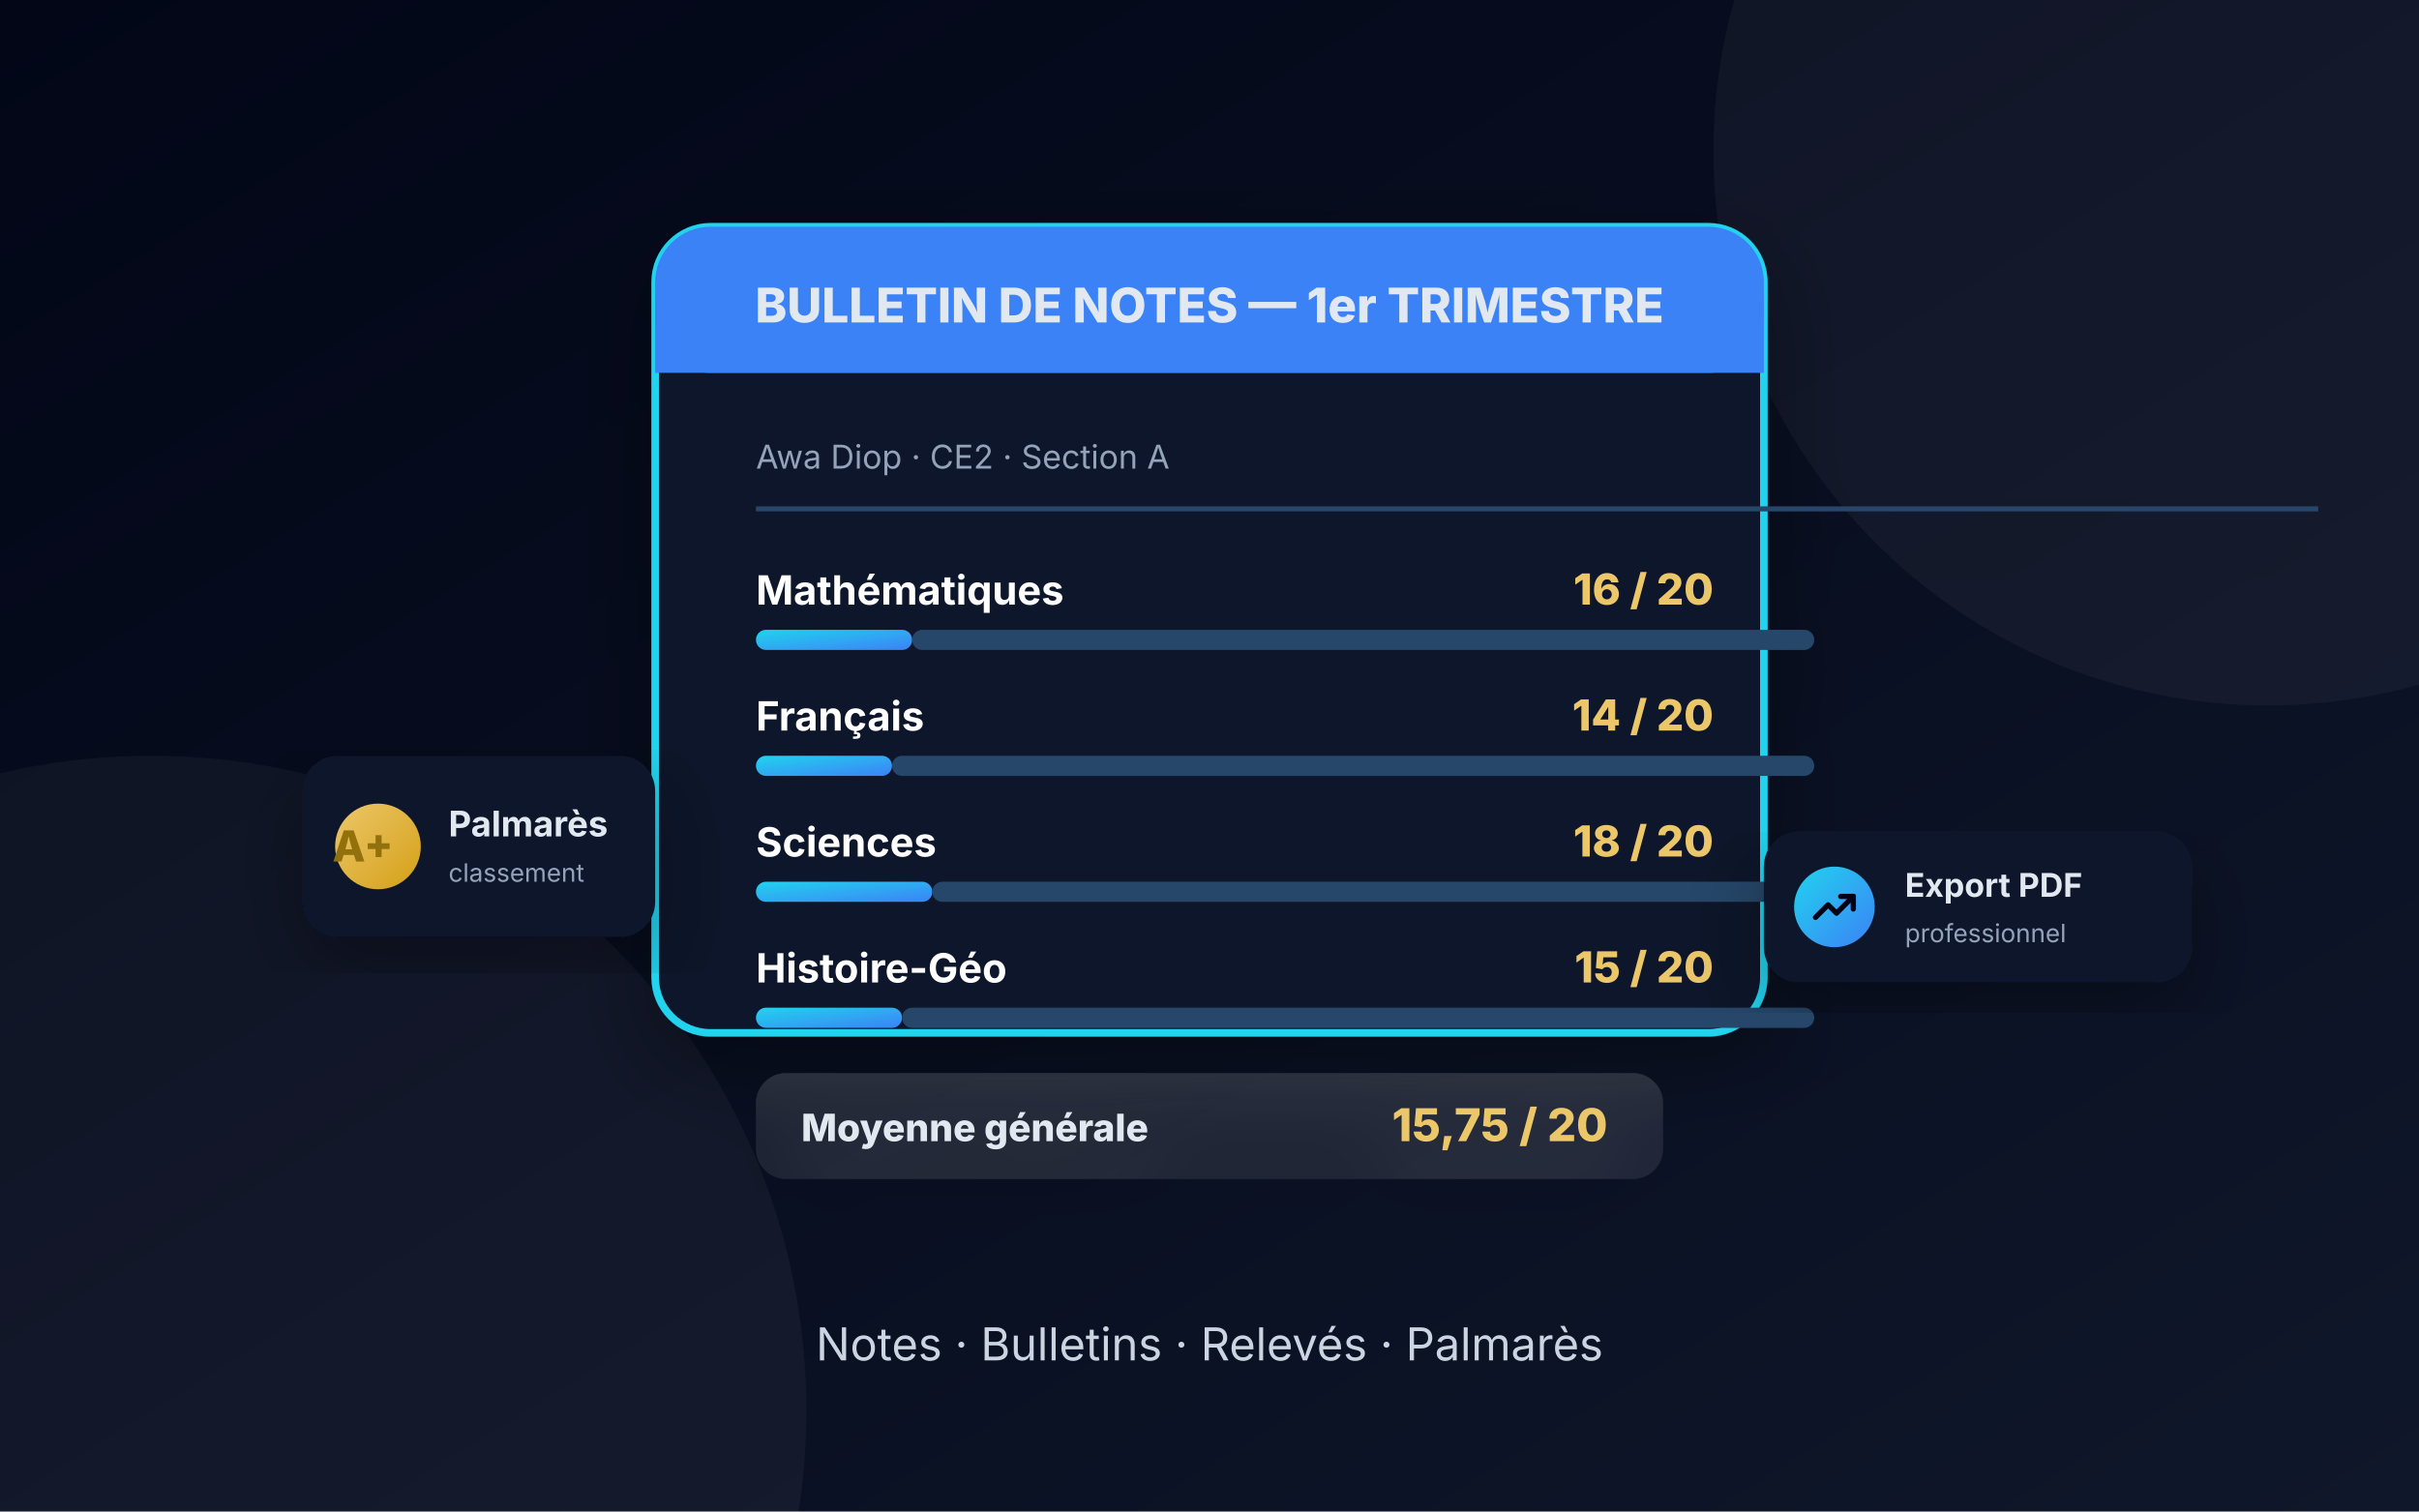
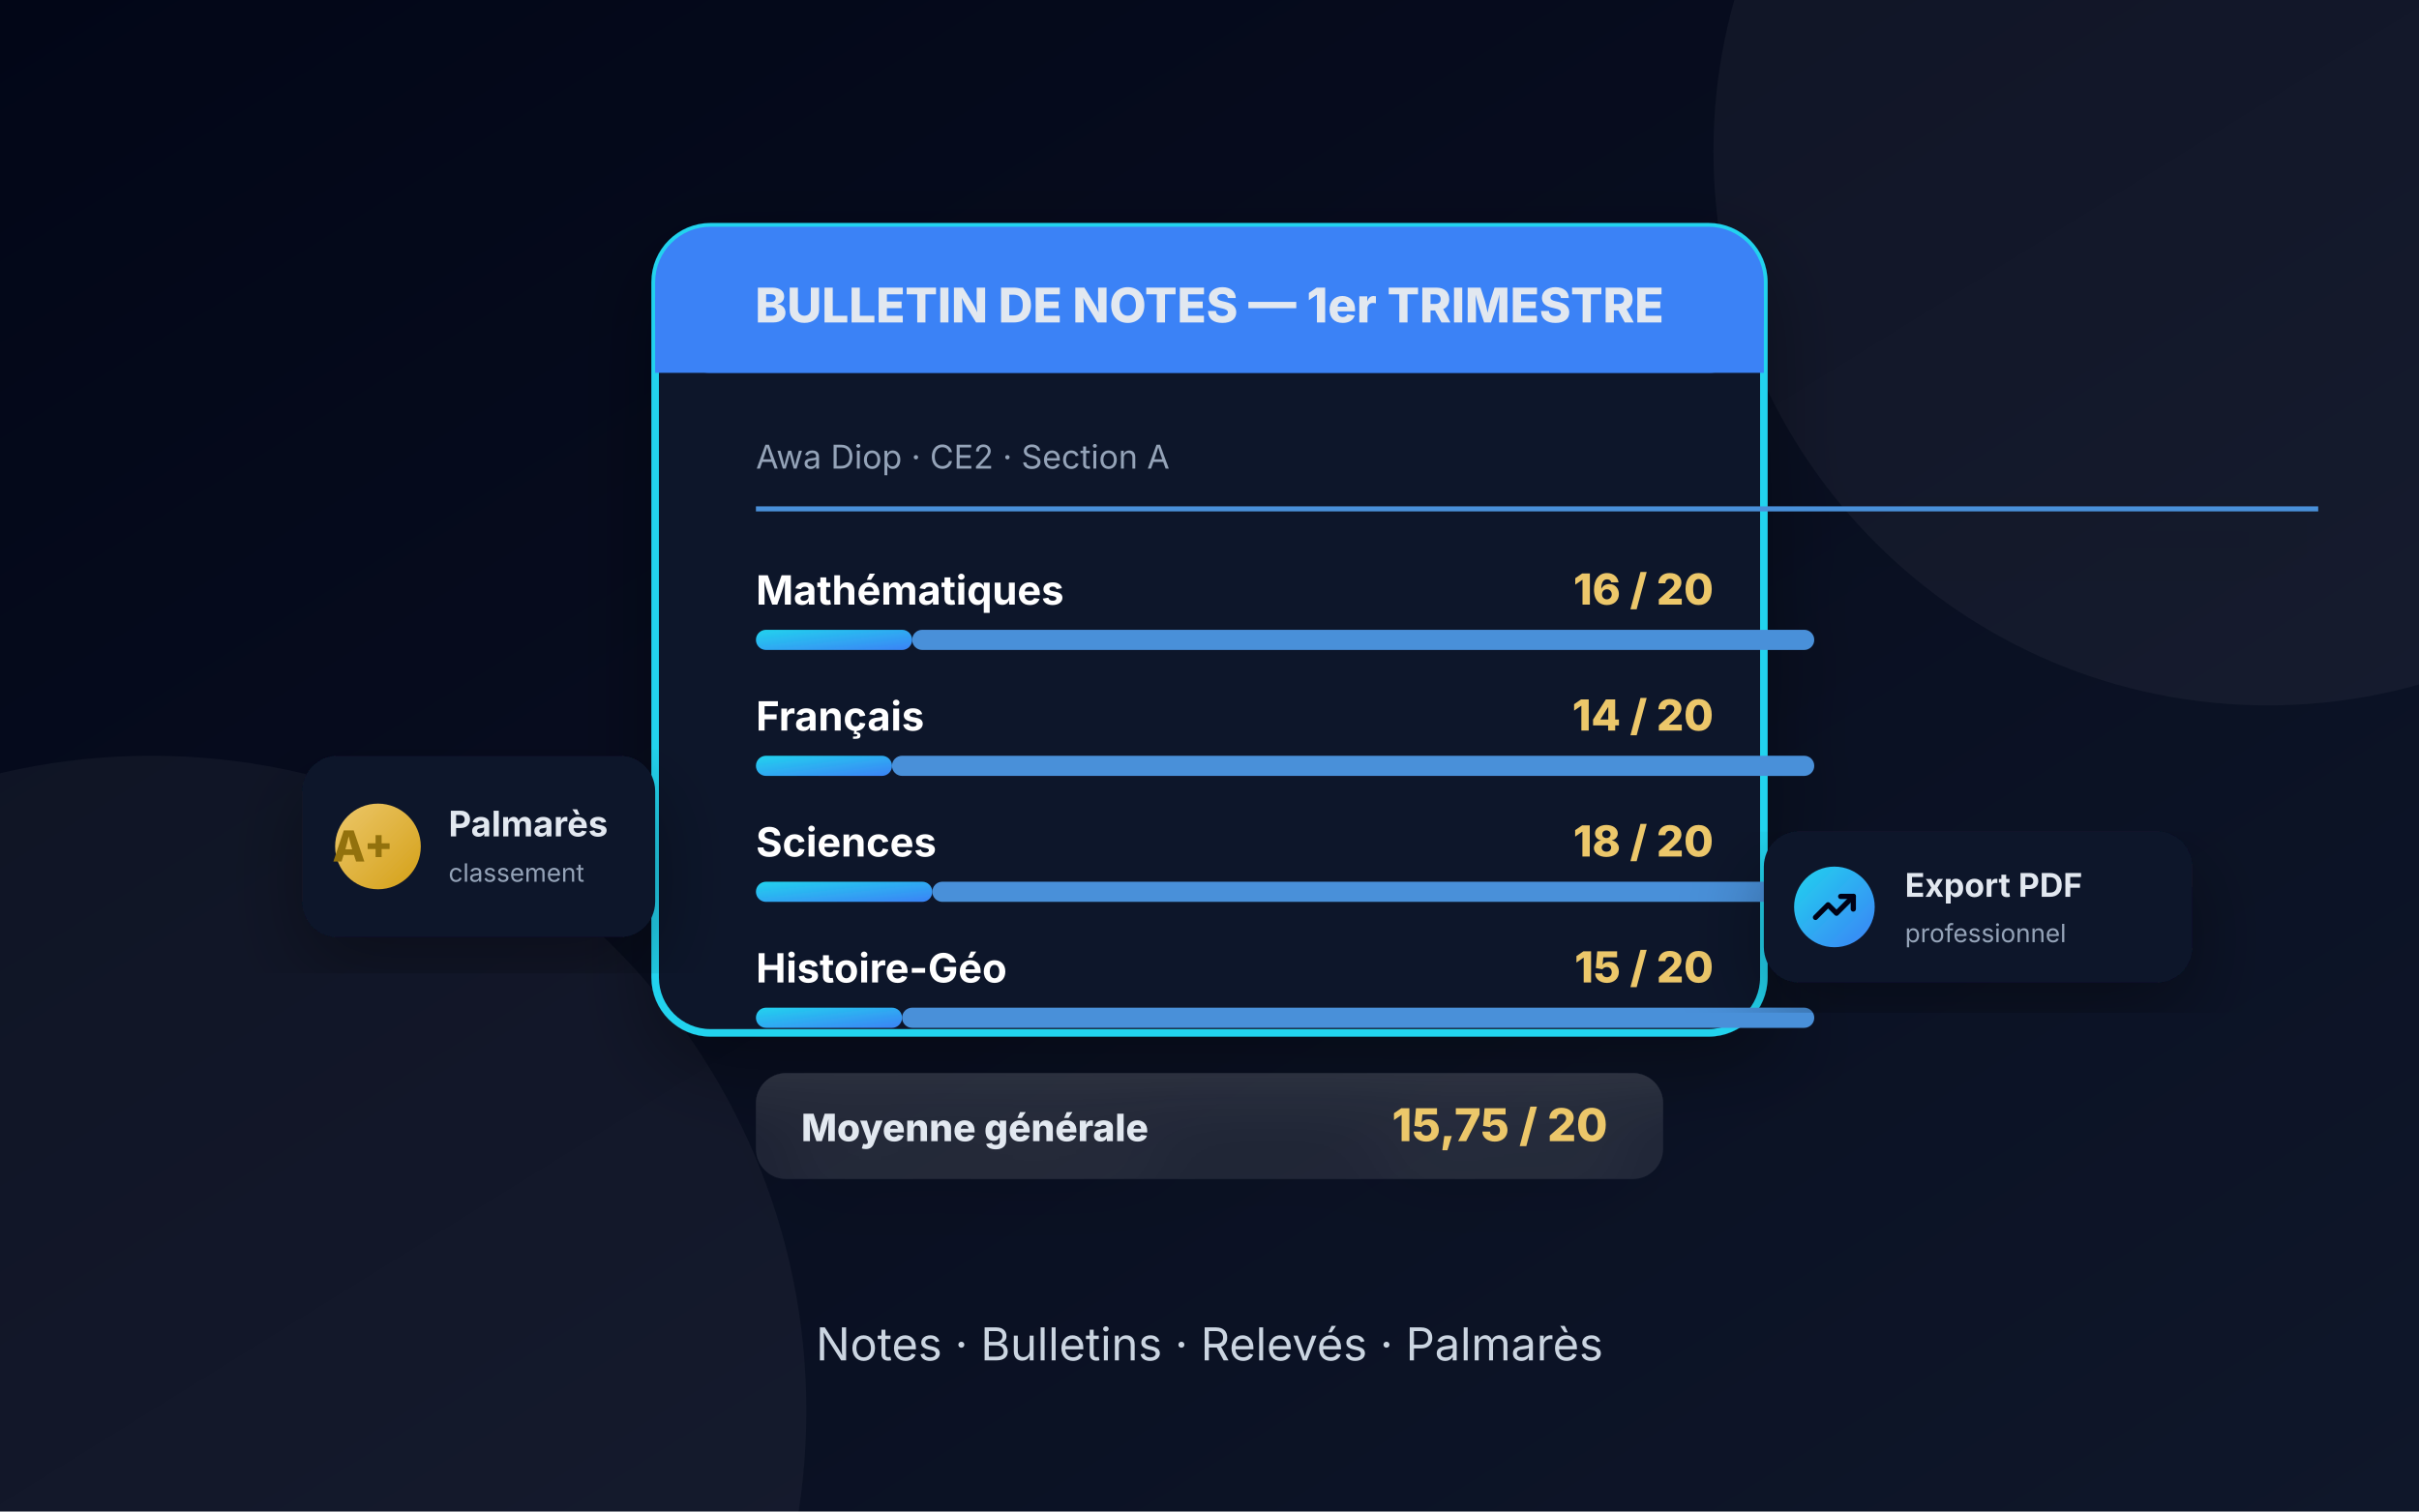
<svg xmlns="http://www.w3.org/2000/svg" width="960" height="600" viewBox="0 0 960 600">
  <defs>
    <linearGradient id="bg" x1="0" y1="0" x2="1" y2="1">
      <stop offset="0" stop-color="#020617" />
      <stop offset="1" stop-color="#0f172a" />
    </linearGradient>
    <linearGradient id="green" x1="0" y1="0" x2="1" y2="1">
      <stop offset="0" stop-color="#22d3ee" />
      <stop offset="1" stop-color="#3b82f6" />
    </linearGradient>
    <linearGradient id="gold" x1="0" y1="0" x2="1" y2="1">
      <stop offset="0" stop-color="#ecc76a" />
      <stop offset="1" stop-color="#d4a017" />
    </linearGradient>
    <filter id="cardShadow" x="-20%" y="-20%" width="140%" height="140%">
      <feDropShadow dx="0" dy="12" stdDeviation="16" flood-color="#000" flood-opacity="0.35" />
    </filter>
  </defs>
  <rect width="960" height="600" fill="url(#bg)" />
  <circle cx="900" cy="60" r="220" fill="#ffffff" opacity="0.04" />
  <circle cx="60" cy="560" r="260" fill="#ffffff" opacity="0.04" />
  <g filter="url(#cardShadow)" transform="translate(260 90)">
    <rect width="440" height="320" rx="22" fill="#0f172a" stroke="#22d3ee" stroke-width="3" />
    <rect x="0" y="0" width="440" height="58" rx="22" fill="#3b82f6" />
    <rect x="0" y="28" width="440" height="30" fill="#3b82f6" />
    <text x="220" y="38" text-anchor="middle" font-family="'Inter',sans-serif" font-size="19" font-weight="800" fill="#e2e8f0">BULLETIN DE NOTES — 1er TRIMESTRE</text>
    <text x="40" y="96" font-family="'Inter',sans-serif" font-size="13" fill="#94a3b8">Awa Diop · CE2 · Section A</text>
-     <line x1="40" y1="112" x2="660" y2="112" stroke="#25476a" stroke-width="2" />
+     <line x1="40" y1="112" x2="660" y2="112" stroke="#4A90D9" stroke-width="2" />
    <g font-family="'Inter',sans-serif">
      <text x="40" y="150" font-size="16" font-weight="700" fill="#ffffff">Mathématiques</text>
      <text x="420" y="150" text-anchor="end" font-size="17" font-weight="800" fill="#ecc76a">16 / 20</text>
      <rect x="40" y="160" width="62" height="8" rx="4" fill="url(#green)" />
-       <rect x="102" y="160" width="358" height="8" rx="4" fill="#25476a" />
+       <rect x="102" y="160" width="358" height="8" rx="4" fill="#4A90D9" />
      <text x="40" y="200" font-size="16" font-weight="700" fill="#ffffff">Français</text>
      <text x="420" y="200" text-anchor="end" font-size="17" font-weight="800" fill="#ecc76a">14 / 20</text>
      <rect x="40" y="210" width="54" height="8" rx="4" fill="url(#green)" />
-       <rect x="94" y="210" width="366" height="8" rx="4" fill="#25476a" />
+       <rect x="94" y="210" width="366" height="8" rx="4" fill="#4A90D9" />
      <text x="40" y="250" font-size="16" font-weight="700" fill="#ffffff">Sciences</text>
      <text x="420" y="250" text-anchor="end" font-size="17" font-weight="800" fill="#ecc76a">18 / 20</text>
      <rect x="40" y="260" width="70" height="8" rx="4" fill="url(#green)" />
-       <rect x="110" y="260" width="350" height="8" rx="4" fill="#25476a" />
+       <rect x="110" y="260" width="350" height="8" rx="4" fill="#4A90D9" />
      <text x="40" y="300" font-size="16" font-weight="700" fill="#ffffff">Histoire-Géo</text>
      <text x="420" y="300" text-anchor="end" font-size="17" font-weight="800" fill="#ecc76a">15 / 20</text>
      <rect x="40" y="310" width="58" height="8" rx="4" fill="url(#green)" />
-       <rect x="98" y="310" width="362" height="8" rx="4" fill="#25476a" />
+       <rect x="98" y="310" width="362" height="8" rx="4" fill="#4A90D9" />
    </g>
    <rect x="40" y="336" width="360" height="42" rx="12" fill="#ffffff" opacity="0.08" />
    <text x="58" y="363" font-family="'Inter',sans-serif" font-size="15" font-weight="800" fill="#e2e8f0">Moyenne générale</text>
    <text x="378" y="363" text-anchor="end" font-family="'Inter',sans-serif" font-size="18" font-weight="800" fill="#ecc76a">15,75 / 20</text>
  </g>
  <g filter="url(#cardShadow)" transform="translate(120 300)">
    <rect width="140" height="72" rx="14" fill="#0f172a" />
    <circle cx="30" cy="36" r="17" fill="url(#gold)" />
    <text x="24" y="42" text-anchor="middle" font-family="'Inter',sans-serif" font-size="17" font-weight="800" fill="#92710c">A+</text>
    <text x="58" y="32" font-family="'Inter',sans-serif" font-size="14" font-weight="700" fill="#e2e8f0">Palmarès</text>
    <text x="58" y="50" font-family="'Inter',sans-serif" font-size="10" fill="#94a3b8">classement</text>
  </g>
  <g filter="url(#cardShadow)" transform="translate(700 330)">
    <rect width="170" height="60" rx="14" fill="#0f172a" />
    <circle cx="28" cy="30" r="16" fill="url(#green)" />
    <svg x="18" y="20" width="20" height="20" viewBox="0 0 24 24" fill="none" stroke="#020617" stroke-width="2.5" stroke-linecap="round" stroke-linejoin="round">
      <polyline points="3 17 9 11 13 15 21 7" />
      <line x1="15" y1="7" x2="21" y2="7" />
      <line x1="21" y1="7" x2="21" y2="13" />
    </svg>
    <text x="56" y="26" font-family="'Inter',sans-serif" font-size="13" font-weight="700" fill="#e2e8f0">Export PDF</text>
    <text x="56" y="44" font-family="'Inter',sans-serif" font-size="10" fill="#94a3b8">professionnel</text>
  </g>
  <text x="480" y="540" text-anchor="middle" font-family="'Inter',sans-serif" font-size="18" fill="#cbd5e1">Notes · Bulletins · Relevés · Palmarès</text>
</svg>
